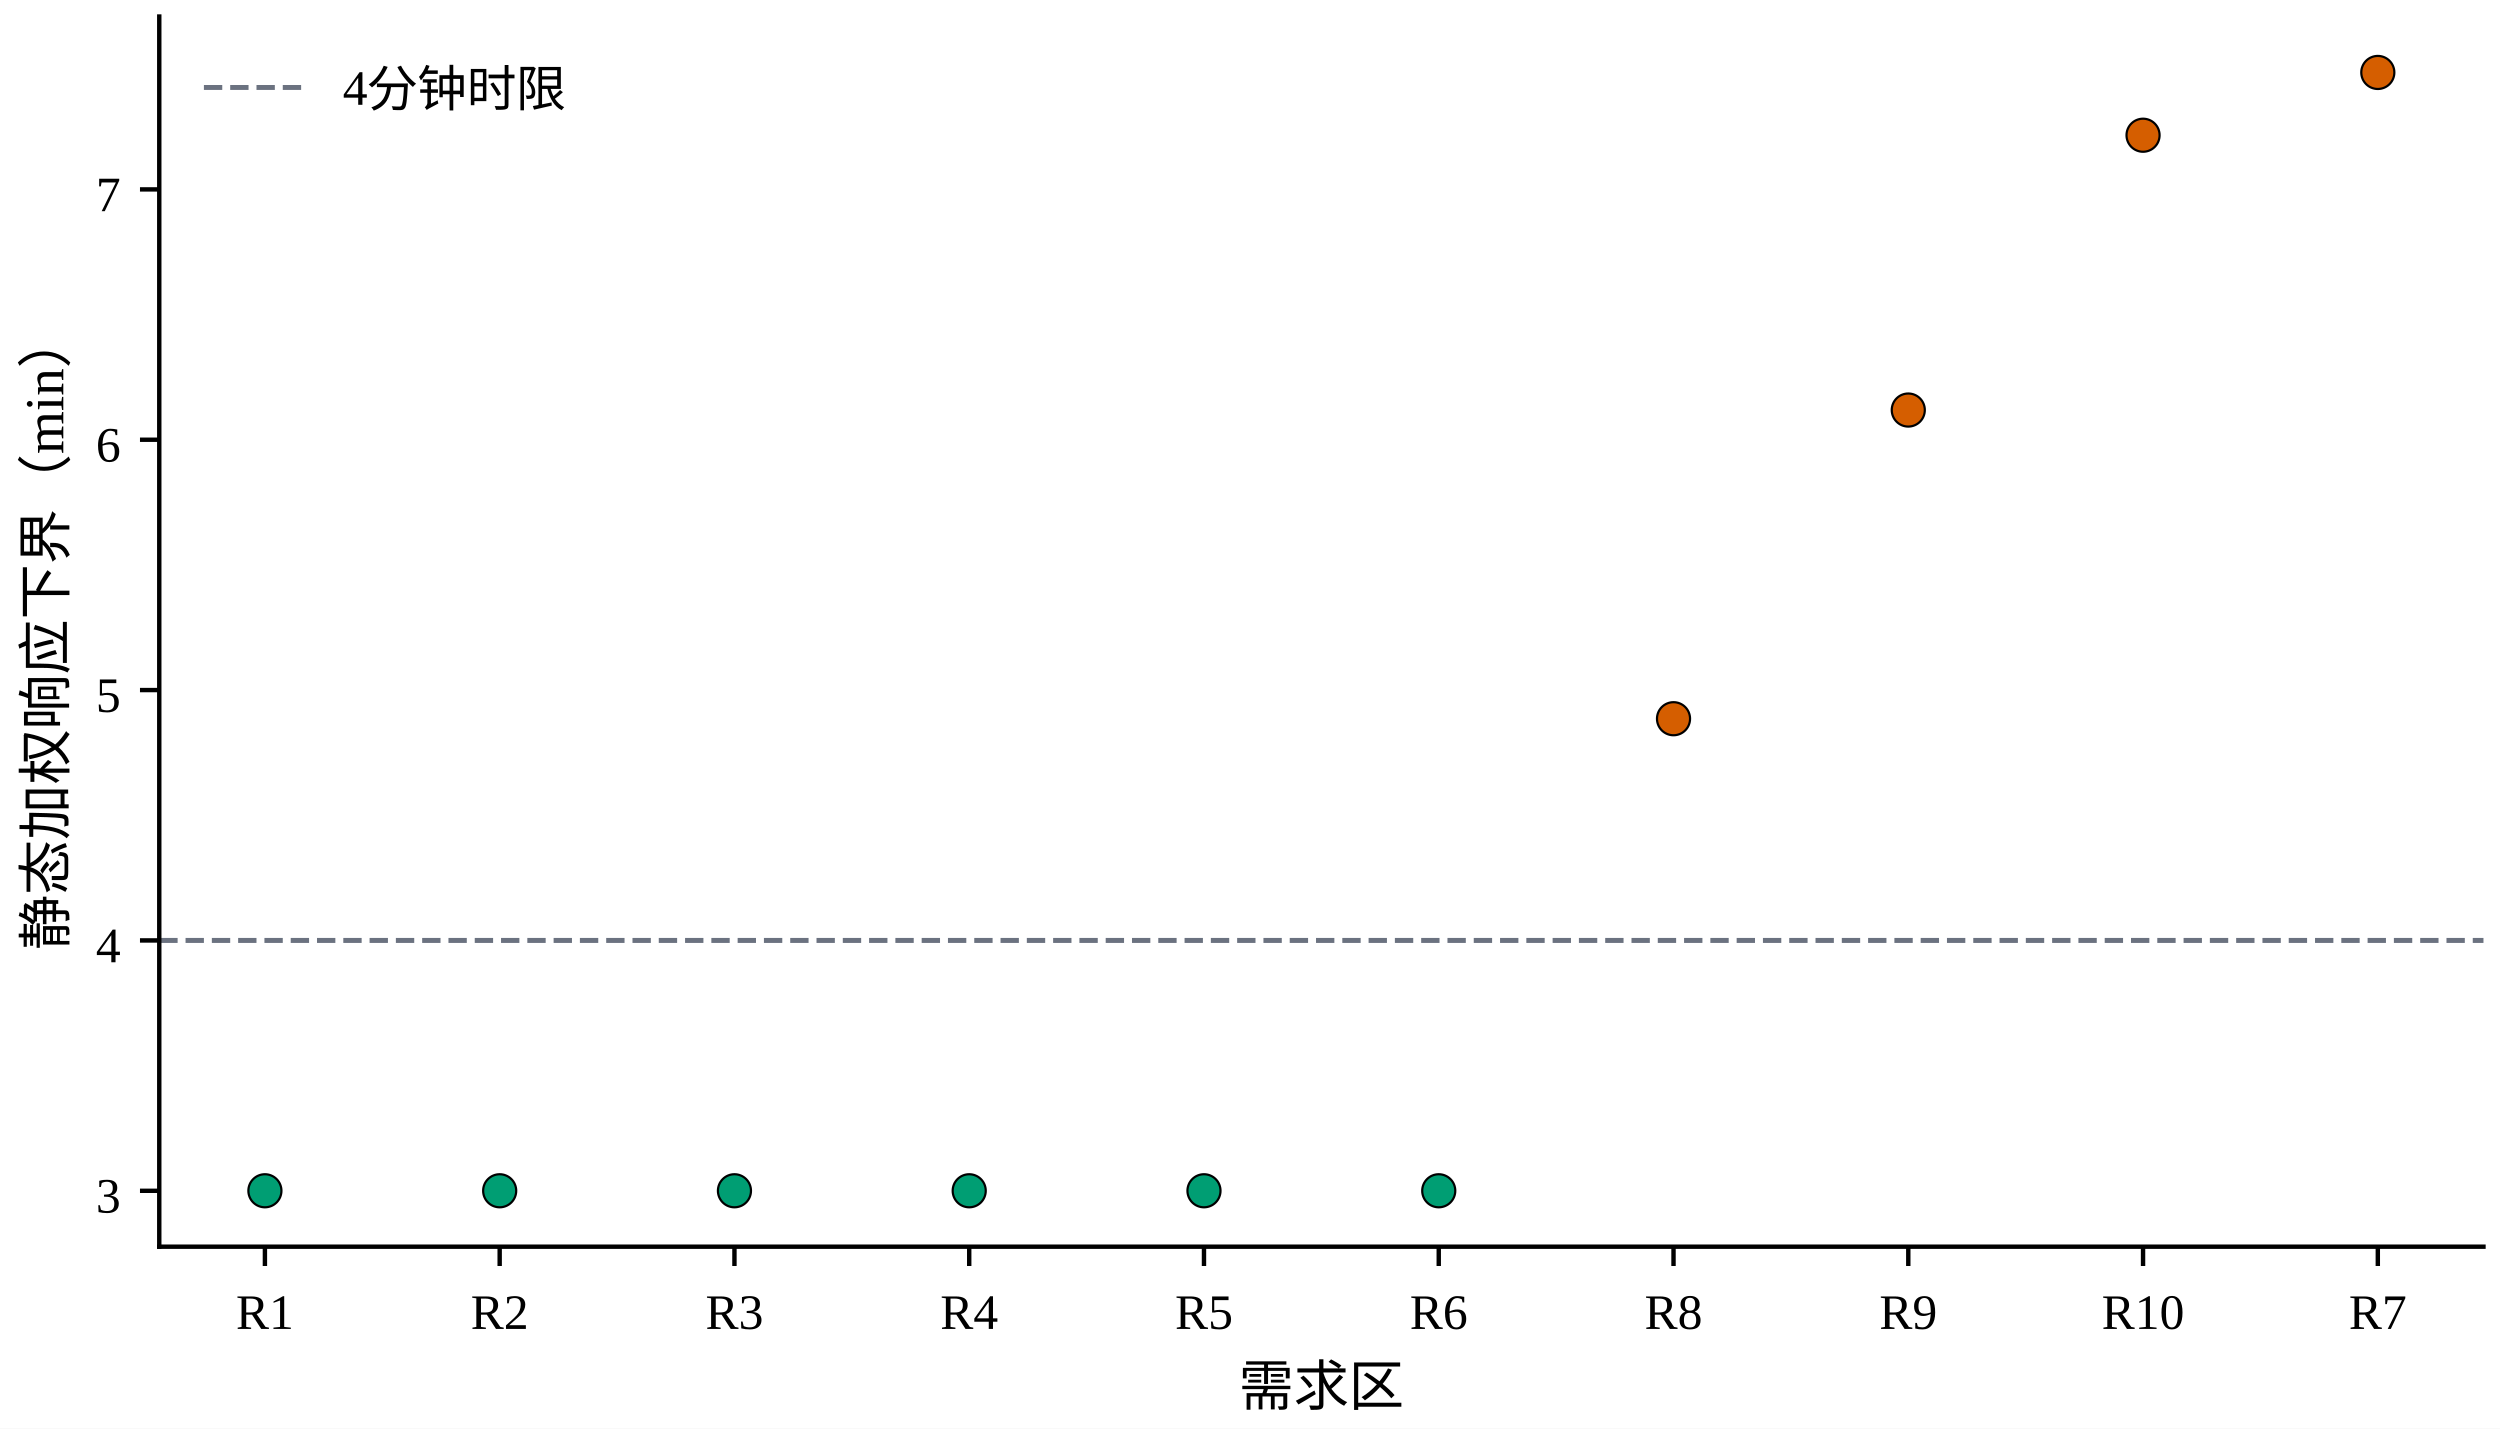
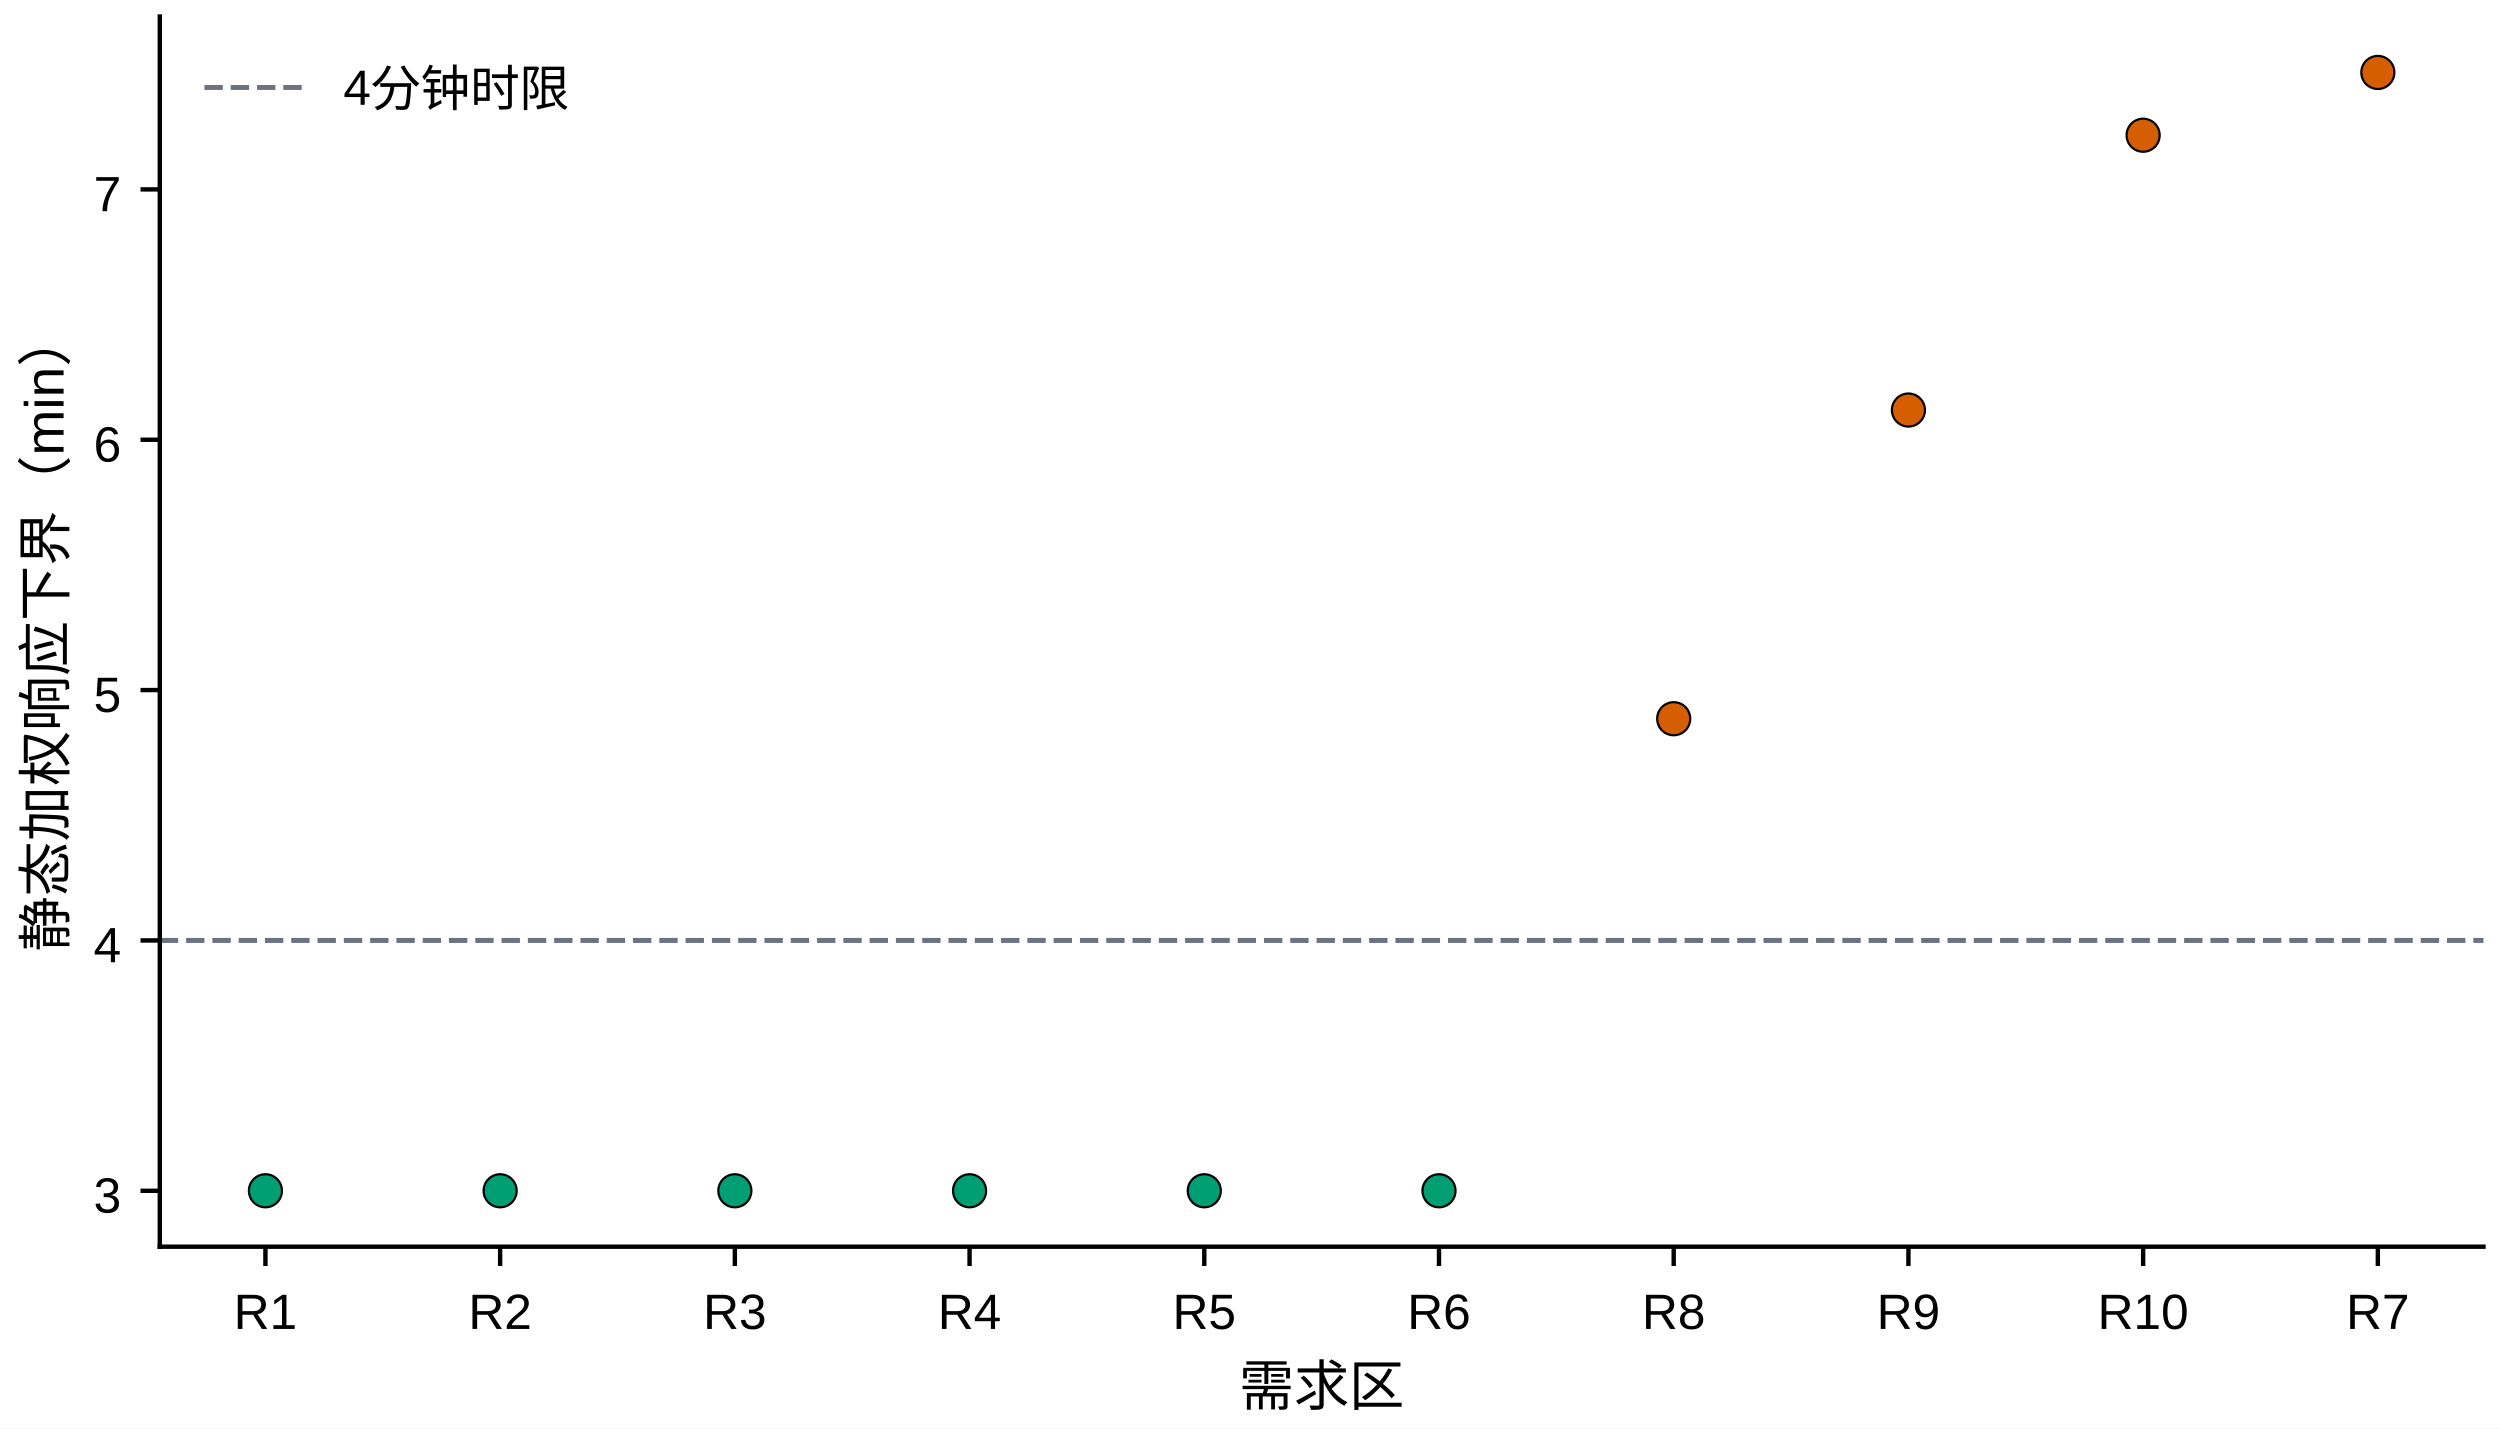
<svg xmlns="http://www.w3.org/2000/svg" xmlns:xlink="http://www.w3.org/1999/xlink" width="453.6pt" height="259.2pt" viewBox="0 0 453.6 259.2" version="1.1">
  <defs>
    <style type="text/css">*{stroke-linejoin: round; stroke-linecap: butt}</style>
  </defs>
  <g id="figure_1">
    <g id="patch_1">
-       <path d="M 0 259.2  L 453.6 259.2  L 453.6 0  L 0 0  z " style="fill: #ffffff" />
+       <path d="M 0 259.2 L 453.6 259.2 L 453.6 0 L 0 0 z " style="fill: #ffffff" />
    </g>
    <g id="axes_1">
      <g id="patch_2">
-         <path d="M 28.897 226.2  L 450.6 226.2  L 450.6 3  L 28.897 3  z " style="fill: #ffffff" />
+         <path d="M 28.995 226.2 L 450.6 226.2 L 450.6 3 L 28.995 3 z " style="fill: #ffffff" />
      </g>
      <g id="PathCollection_1">
        <defs>
-           <path id="C0_0_aa096cb9a0" d="M 0 3  C 0.796 3 1.559 2.684 2.121 2.121  C 2.684 1.559 3 0.796 3 -0  C 3 -0.796 2.684 -1.559 2.121 -2.121  C 1.559 -2.684 0.796 -3 0 -3  C -0.796 -3 -1.559 -2.684 -2.121 -2.121  C -2.684 -1.559 -3 -0.796 -3 0  C -3 0.796 -2.684 1.559 -2.121 2.121  C -1.559 2.684 -0.796 3 0 3  z " />
+           <path id="C0_0_bb3f9b2254" d="M 0 3 C 0.796 3 1.559 2.684 2.121 2.121 C 2.684 1.559 3 0.796 3 -0 C 3 -0.796 2.684 -1.559 2.121 -2.121 C 1.559 -2.684 0.796 -3 0 -3 C -0.796 -3 -1.559 -2.684 -2.121 -2.121 C -2.684 -1.559 -3 -0.796 -3 0 C -3 0.796 -2.684 1.559 -2.121 2.121 C -1.559 2.684 -0.796 3 0 3 z " />
        </defs>
-         <g clip-path="url(#p4bbb7d336b)">
-           <use xlink:href="#C0_0_aa096cb9a0" x="48.065" y="216.054" style="fill: #009e73; stroke: #000000; stroke-width: 0.4" />
-         </g>
-         <g clip-path="url(#p4bbb7d336b)">
-           <use xlink:href="#C0_0_aa096cb9a0" x="90.661" y="216.054" style="fill: #009e73; stroke: #000000; stroke-width: 0.4" />
-         </g>
-         <g clip-path="url(#p4bbb7d336b)">
-           <use xlink:href="#C0_0_aa096cb9a0" x="133.258" y="216.054" style="fill: #009e73; stroke: #000000; stroke-width: 0.4" />
-         </g>
-         <g clip-path="url(#p4bbb7d336b)">
-           <use xlink:href="#C0_0_aa096cb9a0" x="175.854" y="216.054" style="fill: #009e73; stroke: #000000; stroke-width: 0.4" />
-         </g>
-         <g clip-path="url(#p4bbb7d336b)">
-           <use xlink:href="#C0_0_aa096cb9a0" x="218.45" y="216.054" style="fill: #009e73; stroke: #000000; stroke-width: 0.4" />
-         </g>
-         <g clip-path="url(#p4bbb7d336b)">
-           <use xlink:href="#C0_0_aa096cb9a0" x="261.046" y="216.054" style="fill: #009e73; stroke: #000000; stroke-width: 0.4" />
-         </g>
-         <g clip-path="url(#p4bbb7d336b)">
-           <use xlink:href="#C0_0_aa096cb9a0" x="303.643" y="130.405" style="fill: #d55e00; stroke: #000000; stroke-width: 0.4" />
-         </g>
-         <g clip-path="url(#p4bbb7d336b)">
-           <use xlink:href="#C0_0_aa096cb9a0" x="346.239" y="74.398" style="fill: #d55e00; stroke: #000000; stroke-width: 0.4" />
-         </g>
-         <g clip-path="url(#p4bbb7d336b)">
-           <use xlink:href="#C0_0_aa096cb9a0" x="388.835" y="24.536" style="fill: #d55e00; stroke: #000000; stroke-width: 0.4" />
-         </g>
-         <g clip-path="url(#p4bbb7d336b)">
-           <use xlink:href="#C0_0_aa096cb9a0" x="431.431" y="13.146" style="fill: #d55e00; stroke: #000000; stroke-width: 0.4" />
+         <g clip-path="url(#pf1cf8bed1c)">
+           <use xlink:href="#C0_0_bb3f9b2254" x="48.159" y="216.054" style="fill: #009e73; stroke: #000000; stroke-width: 0.4" />
+         </g>
+         <g clip-path="url(#pf1cf8bed1c)">
+           <use xlink:href="#C0_0_bb3f9b2254" x="90.745" y="216.054" style="fill: #009e73; stroke: #000000; stroke-width: 0.4" />
+         </g>
+         <g clip-path="url(#pf1cf8bed1c)">
+           <use xlink:href="#C0_0_bb3f9b2254" x="133.332" y="216.054" style="fill: #009e73; stroke: #000000; stroke-width: 0.4" />
+         </g>
+         <g clip-path="url(#pf1cf8bed1c)">
+           <use xlink:href="#C0_0_bb3f9b2254" x="175.918" y="216.054" style="fill: #009e73; stroke: #000000; stroke-width: 0.4" />
+         </g>
+         <g clip-path="url(#pf1cf8bed1c)">
+           <use xlink:href="#C0_0_bb3f9b2254" x="218.504" y="216.054" style="fill: #009e73; stroke: #000000; stroke-width: 0.4" />
+         </g>
+         <g clip-path="url(#pf1cf8bed1c)">
+           <use xlink:href="#C0_0_bb3f9b2254" x="261.091" y="216.054" style="fill: #009e73; stroke: #000000; stroke-width: 0.4" />
+         </g>
+         <g clip-path="url(#pf1cf8bed1c)">
+           <use xlink:href="#C0_0_bb3f9b2254" x="303.677" y="130.405" style="fill: #d55e00; stroke: #000000; stroke-width: 0.4" />
+         </g>
+         <g clip-path="url(#pf1cf8bed1c)">
+           <use xlink:href="#C0_0_bb3f9b2254" x="346.263" y="74.398" style="fill: #d55e00; stroke: #000000; stroke-width: 0.4" />
+         </g>
+         <g clip-path="url(#pf1cf8bed1c)">
+           <use xlink:href="#C0_0_bb3f9b2254" x="388.85" y="24.536" style="fill: #d55e00; stroke: #000000; stroke-width: 0.4" />
+         </g>
+         <g clip-path="url(#pf1cf8bed1c)">
+           <use xlink:href="#C0_0_bb3f9b2254" x="431.436" y="13.146" style="fill: #d55e00; stroke: #000000; stroke-width: 0.4" />
        </g>
      </g>
      <g id="matplotlib.axis_1">
        <g id="xtick_1">
          <g id="line2d_1">
            <defs>
-               <path id="m2cc841d6f9" d="M 0 0  L 0 3.5  " style="stroke: #000000; stroke-width: 0.8" />
+               <path id="m479f3ba769" d="M 0 0 L 0 3.5 " style="stroke: #000000; stroke-width: 0.8" />
            </defs>
            <g>
-               <use xlink:href="#m2cc841d6f9" x="48.065" y="226.2" style="stroke: #000000; stroke-width: 0.8" />
+               <use xlink:href="#m479f3ba769" x="48.159" y="226.2" style="stroke: #000000; stroke-width: 0.8" />
            </g>
          </g>
          <g id="text_1">
-             <text style="font-size: 9px; font-family: 'Noto Serif SC', 'Times New Roman', 'Times', 'DejaVu Serif', serif; text-anchor: middle" x="48.065" y="241.12" transform="rotate(-0 48.06512 241.1198)">R1</text>
+             <text style="font-size: 9px; font-family: 'Noto Sans SC', 'Arial', 'Helvetica', 'DejaVu Sans', sans-serif; text-anchor: middle" x="48.159" y="241.12" transform="rotate(-0 48.15908 241.1198)">R1</text>
          </g>
        </g>
        <g id="xtick_2">
          <g id="line2d_2">
            <g>
-               <use xlink:href="#m2cc841d6f9" x="90.661" y="226.2" style="stroke: #000000; stroke-width: 0.8" />
+               <use xlink:href="#m479f3ba769" x="90.745" y="226.2" style="stroke: #000000; stroke-width: 0.8" />
            </g>
          </g>
          <g id="text_2">
-             <text style="font-size: 9px; font-family: 'Noto Serif SC', 'Times New Roman', 'Times', 'DejaVu Serif', serif; text-anchor: middle" x="90.661" y="241.12" transform="rotate(-0 90.66138 241.1198)">R2</text>
+             <text style="font-size: 9px; font-family: 'Noto Sans SC', 'Arial', 'Helvetica', 'DejaVu Sans', sans-serif; text-anchor: middle" x="90.745" y="241.12" transform="rotate(-0 90.7454 241.1198)">R2</text>
          </g>
        </g>
        <g id="xtick_3">
          <g id="line2d_3">
            <g>
-               <use xlink:href="#m2cc841d6f9" x="133.258" y="226.2" style="stroke: #000000; stroke-width: 0.8" />
+               <use xlink:href="#m479f3ba769" x="133.332" y="226.2" style="stroke: #000000; stroke-width: 0.8" />
            </g>
          </g>
          <g id="text_3">
-             <text style="font-size: 9px; font-family: 'Noto Serif SC', 'Times New Roman', 'Times', 'DejaVu Serif', serif; text-anchor: middle" x="133.258" y="241.12" transform="rotate(-0 133.2576 241.1198)">R3</text>
+             <text style="font-size: 9px; font-family: 'Noto Sans SC', 'Arial', 'Helvetica', 'DejaVu Sans', sans-serif; text-anchor: middle" x="133.332" y="241.12" transform="rotate(-0 133.3317 241.1198)">R3</text>
          </g>
        </g>
        <g id="xtick_4">
          <g id="line2d_4">
            <g>
-               <use xlink:href="#m2cc841d6f9" x="175.854" y="226.2" style="stroke: #000000; stroke-width: 0.8" />
+               <use xlink:href="#m479f3ba769" x="175.918" y="226.2" style="stroke: #000000; stroke-width: 0.8" />
            </g>
          </g>
          <g id="text_4">
-             <text style="font-size: 9px; font-family: 'Noto Serif SC', 'Times New Roman', 'Times', 'DejaVu Serif', serif; text-anchor: middle" x="175.854" y="241.12" transform="rotate(-0 175.8539 241.1198)">R4</text>
+             <text style="font-size: 9px; font-family: 'Noto Sans SC', 'Arial', 'Helvetica', 'DejaVu Sans', sans-serif; text-anchor: middle" x="175.918" y="241.12" transform="rotate(-0 175.918 241.1198)">R4</text>
          </g>
        </g>
        <g id="xtick_5">
          <g id="line2d_5">
            <g>
-               <use xlink:href="#m2cc841d6f9" x="218.45" y="226.2" style="stroke: #000000; stroke-width: 0.8" />
+               <use xlink:href="#m479f3ba769" x="218.504" y="226.2" style="stroke: #000000; stroke-width: 0.8" />
            </g>
          </g>
          <g id="text_5">
-             <text style="font-size: 9px; font-family: 'Noto Serif SC', 'Times New Roman', 'Times', 'DejaVu Serif', serif; text-anchor: middle" x="218.45" y="241.12" transform="rotate(-0 218.4502 241.1198)">R5</text>
+             <text style="font-size: 9px; font-family: 'Noto Sans SC', 'Arial', 'Helvetica', 'DejaVu Sans', sans-serif; text-anchor: middle" x="218.504" y="241.12" transform="rotate(-0 218.5043 241.1198)">R5</text>
          </g>
        </g>
        <g id="xtick_6">
          <g id="line2d_6">
            <g>
-               <use xlink:href="#m2cc841d6f9" x="261.046" y="226.2" style="stroke: #000000; stroke-width: 0.8" />
+               <use xlink:href="#m479f3ba769" x="261.091" y="226.2" style="stroke: #000000; stroke-width: 0.8" />
            </g>
          </g>
          <g id="text_6">
-             <text style="font-size: 9px; font-family: 'Noto Serif SC', 'Times New Roman', 'Times', 'DejaVu Serif', serif; text-anchor: middle" x="261.046" y="241.12" transform="rotate(-0 261.0464 241.1198)">R6</text>
+             <text style="font-size: 9px; font-family: 'Noto Sans SC', 'Arial', 'Helvetica', 'DejaVu Sans', sans-serif; text-anchor: middle" x="261.091" y="241.12" transform="rotate(-0 261.0907 241.1198)">R6</text>
          </g>
        </g>
        <g id="xtick_7">
          <g id="line2d_7">
            <g>
-               <use xlink:href="#m2cc841d6f9" x="303.643" y="226.2" style="stroke: #000000; stroke-width: 0.8" />
+               <use xlink:href="#m479f3ba769" x="303.677" y="226.2" style="stroke: #000000; stroke-width: 0.8" />
            </g>
          </g>
          <g id="text_7">
-             <text style="font-size: 9px; font-family: 'Noto Serif SC', 'Times New Roman', 'Times', 'DejaVu Serif', serif; text-anchor: middle" x="303.643" y="241.12" transform="rotate(-0 303.6427 241.1198)">R8</text>
+             <text style="font-size: 9px; font-family: 'Noto Sans SC', 'Arial', 'Helvetica', 'DejaVu Sans', sans-serif; text-anchor: middle" x="303.677" y="241.12" transform="rotate(-0 303.677 241.1198)">R8</text>
          </g>
        </g>
        <g id="xtick_8">
          <g id="line2d_8">
            <g>
-               <use xlink:href="#m2cc841d6f9" x="346.239" y="226.2" style="stroke: #000000; stroke-width: 0.8" />
+               <use xlink:href="#m479f3ba769" x="346.263" y="226.2" style="stroke: #000000; stroke-width: 0.8" />
            </g>
          </g>
          <g id="text_8">
-             <text style="font-size: 9px; font-family: 'Noto Serif SC', 'Times New Roman', 'Times', 'DejaVu Serif', serif; text-anchor: middle" x="346.239" y="241.12" transform="rotate(-0 346.2389 241.1198)">R9</text>
+             <text style="font-size: 9px; font-family: 'Noto Sans SC', 'Arial', 'Helvetica', 'DejaVu Sans', sans-serif; text-anchor: middle" x="346.263" y="241.12" transform="rotate(-0 346.2633 241.1198)">R9</text>
          </g>
        </g>
        <g id="xtick_9">
          <g id="line2d_9">
            <g>
-               <use xlink:href="#m2cc841d6f9" x="388.835" y="226.2" style="stroke: #000000; stroke-width: 0.8" />
+               <use xlink:href="#m479f3ba769" x="388.85" y="226.2" style="stroke: #000000; stroke-width: 0.8" />
            </g>
          </g>
          <g id="text_9">
-             <text style="font-size: 9px; font-family: 'Noto Serif SC', 'Times New Roman', 'Times', 'DejaVu Serif', serif; text-anchor: middle" x="388.835" y="241.12" transform="rotate(-0 388.8352 241.1198)">R10</text>
+             <text style="font-size: 9px; font-family: 'Noto Sans SC', 'Arial', 'Helvetica', 'DejaVu Sans', sans-serif; text-anchor: middle" x="388.85" y="241.12" transform="rotate(-0 388.8496 241.1198)">R10</text>
          </g>
        </g>
        <g id="xtick_10">
          <g id="line2d_10">
            <g>
-               <use xlink:href="#m2cc841d6f9" x="431.431" y="226.2" style="stroke: #000000; stroke-width: 0.8" />
+               <use xlink:href="#m479f3ba769" x="431.436" y="226.2" style="stroke: #000000; stroke-width: 0.8" />
            </g>
          </g>
          <g id="text_10">
-             <text style="font-size: 9px; font-family: 'Noto Serif SC', 'Times New Roman', 'Times', 'DejaVu Serif', serif; text-anchor: middle" x="431.431" y="241.12" transform="rotate(-0 431.4314 241.1198)">R7</text>
+             <text style="font-size: 9px; font-family: 'Noto Sans SC', 'Arial', 'Helvetica', 'DejaVu Sans', sans-serif; text-anchor: middle" x="431.436" y="241.12" transform="rotate(-0 431.4359 241.1198)">R7</text>
          </g>
        </g>
        <g id="text_11">
-           <text style="font-size: 10px; font-family: 'Noto Serif SC', 'Times New Roman', 'Times', 'DejaVu Serif', serif; text-anchor: middle" x="239.748" y="255" transform="rotate(-0 239.7483 254.9998)">需求区</text>
+           <text style="font-size: 10px; font-family: 'Noto Sans SC', 'Arial', 'Helvetica', 'DejaVu Sans', sans-serif; text-anchor: middle" x="239.798" y="255" transform="rotate(-0 239.7975 254.9998)">需求区</text>
        </g>
      </g>
      <g id="matplotlib.axis_2">
        <g id="ytick_1">
          <g id="line2d_11">
            <defs>
-               <path id="md87888d3be" d="M 0 0  L -3.5 0  " style="stroke: #000000; stroke-width: 0.8" />
+               <path id="m87bd0c881c" d="M 0 0 L -3.5 0 " style="stroke: #000000; stroke-width: 0.8" />
            </defs>
            <g>
-               <use xlink:href="#md87888d3be" x="28.897" y="216.054" style="stroke: #000000; stroke-width: 0.8" />
+               <use xlink:href="#m87bd0c881c" x="28.995" y="216.054" style="stroke: #000000; stroke-width: 0.8" />
            </g>
          </g>
          <g id="text_12">
-             <text style="font-size: 9px; font-family: 'Noto Serif SC', 'Times New Roman', 'Times', 'DejaVu Serif', serif; text-anchor: end" x="21.897" y="220.014" transform="rotate(-0 21.8968 220.0143)">3</text>
+             <text style="font-size: 9px; font-family: 'Noto Sans SC', 'Arial', 'Helvetica', 'DejaVu Sans', sans-serif; text-anchor: end" x="21.995" y="220.014" transform="rotate(-0 21.99524 220.0143)">3</text>
          </g>
        </g>
        <g id="ytick_2">
          <g id="line2d_12">
            <g>
-               <use xlink:href="#md87888d3be" x="28.897" y="170.632" style="stroke: #000000; stroke-width: 0.8" />
+               <use xlink:href="#m87bd0c881c" x="28.995" y="170.632" style="stroke: #000000; stroke-width: 0.8" />
            </g>
          </g>
          <g id="text_13">
-             <text style="font-size: 9px; font-family: 'Noto Serif SC', 'Times New Roman', 'Times', 'DejaVu Serif', serif; text-anchor: end" x="21.897" y="174.592" transform="rotate(-0 21.8968 174.5918)">4</text>
+             <text style="font-size: 9px; font-family: 'Noto Sans SC', 'Arial', 'Helvetica', 'DejaVu Sans', sans-serif; text-anchor: end" x="21.995" y="174.592" transform="rotate(-0 21.99524 174.5918)">4</text>
          </g>
        </g>
        <g id="ytick_3">
          <g id="line2d_13">
            <g>
-               <use xlink:href="#md87888d3be" x="28.897" y="125.209" style="stroke: #000000; stroke-width: 0.8" />
+               <use xlink:href="#m87bd0c881c" x="28.995" y="125.209" style="stroke: #000000; stroke-width: 0.8" />
            </g>
          </g>
          <g id="text_14">
-             <text style="font-size: 9px; font-family: 'Noto Serif SC', 'Times New Roman', 'Times', 'DejaVu Serif', serif; text-anchor: end" x="21.897" y="129.169" transform="rotate(-0 21.8968 129.1693)">5</text>
+             <text style="font-size: 9px; font-family: 'Noto Sans SC', 'Arial', 'Helvetica', 'DejaVu Sans', sans-serif; text-anchor: end" x="21.995" y="129.169" transform="rotate(-0 21.99524 129.1693)">5</text>
          </g>
        </g>
        <g id="ytick_4">
          <g id="line2d_14">
            <g>
-               <use xlink:href="#md87888d3be" x="28.897" y="79.787" style="stroke: #000000; stroke-width: 0.8" />
+               <use xlink:href="#m87bd0c881c" x="28.995" y="79.787" style="stroke: #000000; stroke-width: 0.8" />
            </g>
          </g>
          <g id="text_15">
-             <text style="font-size: 9px; font-family: 'Noto Serif SC', 'Times New Roman', 'Times', 'DejaVu Serif', serif; text-anchor: end" x="21.897" y="83.747" transform="rotate(-0 21.8968 83.74681)">6</text>
+             <text style="font-size: 9px; font-family: 'Noto Sans SC', 'Arial', 'Helvetica', 'DejaVu Sans', sans-serif; text-anchor: end" x="21.995" y="83.747" transform="rotate(-0 21.99524 83.74681)">6</text>
          </g>
        </g>
        <g id="ytick_5">
          <g id="line2d_15">
            <g>
-               <use xlink:href="#md87888d3be" x="28.897" y="34.364" style="stroke: #000000; stroke-width: 0.8" />
+               <use xlink:href="#m87bd0c881c" x="28.995" y="34.364" style="stroke: #000000; stroke-width: 0.8" />
            </g>
          </g>
          <g id="text_16">
-             <text style="font-size: 9px; font-family: 'Noto Serif SC', 'Times New Roman', 'Times', 'DejaVu Serif', serif; text-anchor: end" x="21.897" y="38.324" transform="rotate(-0 21.8968 38.32431)">7</text>
+             <text style="font-size: 9px; font-family: 'Noto Sans SC', 'Arial', 'Helvetica', 'DejaVu Sans', sans-serif; text-anchor: end" x="21.995" y="38.324" transform="rotate(-0 21.99524 38.32431)">7</text>
          </g>
        </g>
        <g id="text_17">
-           <text style="font-size: 10px; font-family: 'Noto Serif SC', 'Times New Roman', 'Times', 'DejaVu Serif', serif; text-anchor: middle" x="11.8" y="114.6" transform="rotate(-90 11.80024 114.6)">静态加权响应下界（min）</text>
+           <text style="font-size: 10px; font-family: 'Noto Sans SC', 'Arial', 'Helvetica', 'DejaVu Sans', sans-serif; text-anchor: middle" x="11.8" y="114.6" transform="rotate(-90 11.80024 114.6)">静态加权响应下界（min）</text>
        </g>
      </g>
      <g id="line2d_16">
-         <path d="M 28.897 170.632  L 450.6 170.632  " clip-path="url(#p4bbb7d336b)" style="fill: none; stroke-dasharray: 3.33,1.44; stroke-dashoffset: 0; stroke: #6b7280; stroke-width: 0.9" />
+         <path d="M 28.995 170.632 L 450.6 170.632 " clip-path="url(#pf1cf8bed1c)" style="fill: none; stroke-dasharray: 3.33,1.44; stroke-dashoffset: 0; stroke: #6b7280; stroke-width: 0.9" />
      </g>
      <g id="patch_3">
-         <path d="M 28.897 226.2  L 28.897 3  " style="fill: none; stroke: #000000; stroke-width: 0.8; stroke-linejoin: miter; stroke-linecap: square" />
+         <path d="M 28.995 226.2 L 28.995 3 " style="fill: none; stroke: #000000; stroke-width: 0.8; stroke-linejoin: miter; stroke-linecap: square" />
      </g>
      <g id="patch_4">
-         <path d="M 28.897 226.2  L 450.6 226.2  " style="fill: none; stroke: #000000; stroke-width: 0.8; stroke-linejoin: miter; stroke-linecap: square" />
+         <path d="M 28.995 226.2 L 450.6 226.2 " style="fill: none; stroke: #000000; stroke-width: 0.8; stroke-linejoin: miter; stroke-linecap: square" />
      </g>
      <g id="legend_1">
        <g id="line2d_17">
-           <path d="M 36.997 15.87  L 45.997 15.87  L 54.997 15.87  " style="fill: none; stroke-dasharray: 3.33,1.44; stroke-dashoffset: 0; stroke: #6b7280; stroke-width: 0.9" />
+           <path d="M 37.095 15.87 L 46.095 15.87 L 55.095 15.87 " style="fill: none; stroke-dasharray: 3.33,1.44; stroke-dashoffset: 0; stroke: #6b7280; stroke-width: 0.9" />
        </g>
        <g id="text_18">
-           <text style="font-size: 9px; font-family: 'Noto Serif SC', 'Times New Roman', 'Times', 'DejaVu Serif', serif; text-anchor: start" x="62.197" y="19.02" transform="rotate(-0 62.1968 19.02024)">4分钟时限</text>
+           <text style="font-size: 9px; font-family: 'Noto Sans SC', 'Arial', 'Helvetica', 'DejaVu Sans', sans-serif; text-anchor: start" x="62.295" y="19.02" transform="rotate(-0 62.29524 19.02024)">4分钟时限</text>
        </g>
      </g>
    </g>
  </g>
  <defs>
-     <clipPath id="p4bbb7d336b">
-       <rect x="28.897" y="3" width="421.703" height="223.2" />
+     <clipPath id="pf1cf8bed1c">
+       <rect x="28.995" y="3" width="421.605" height="223.2" />
    </clipPath>
  </defs>
</svg>
